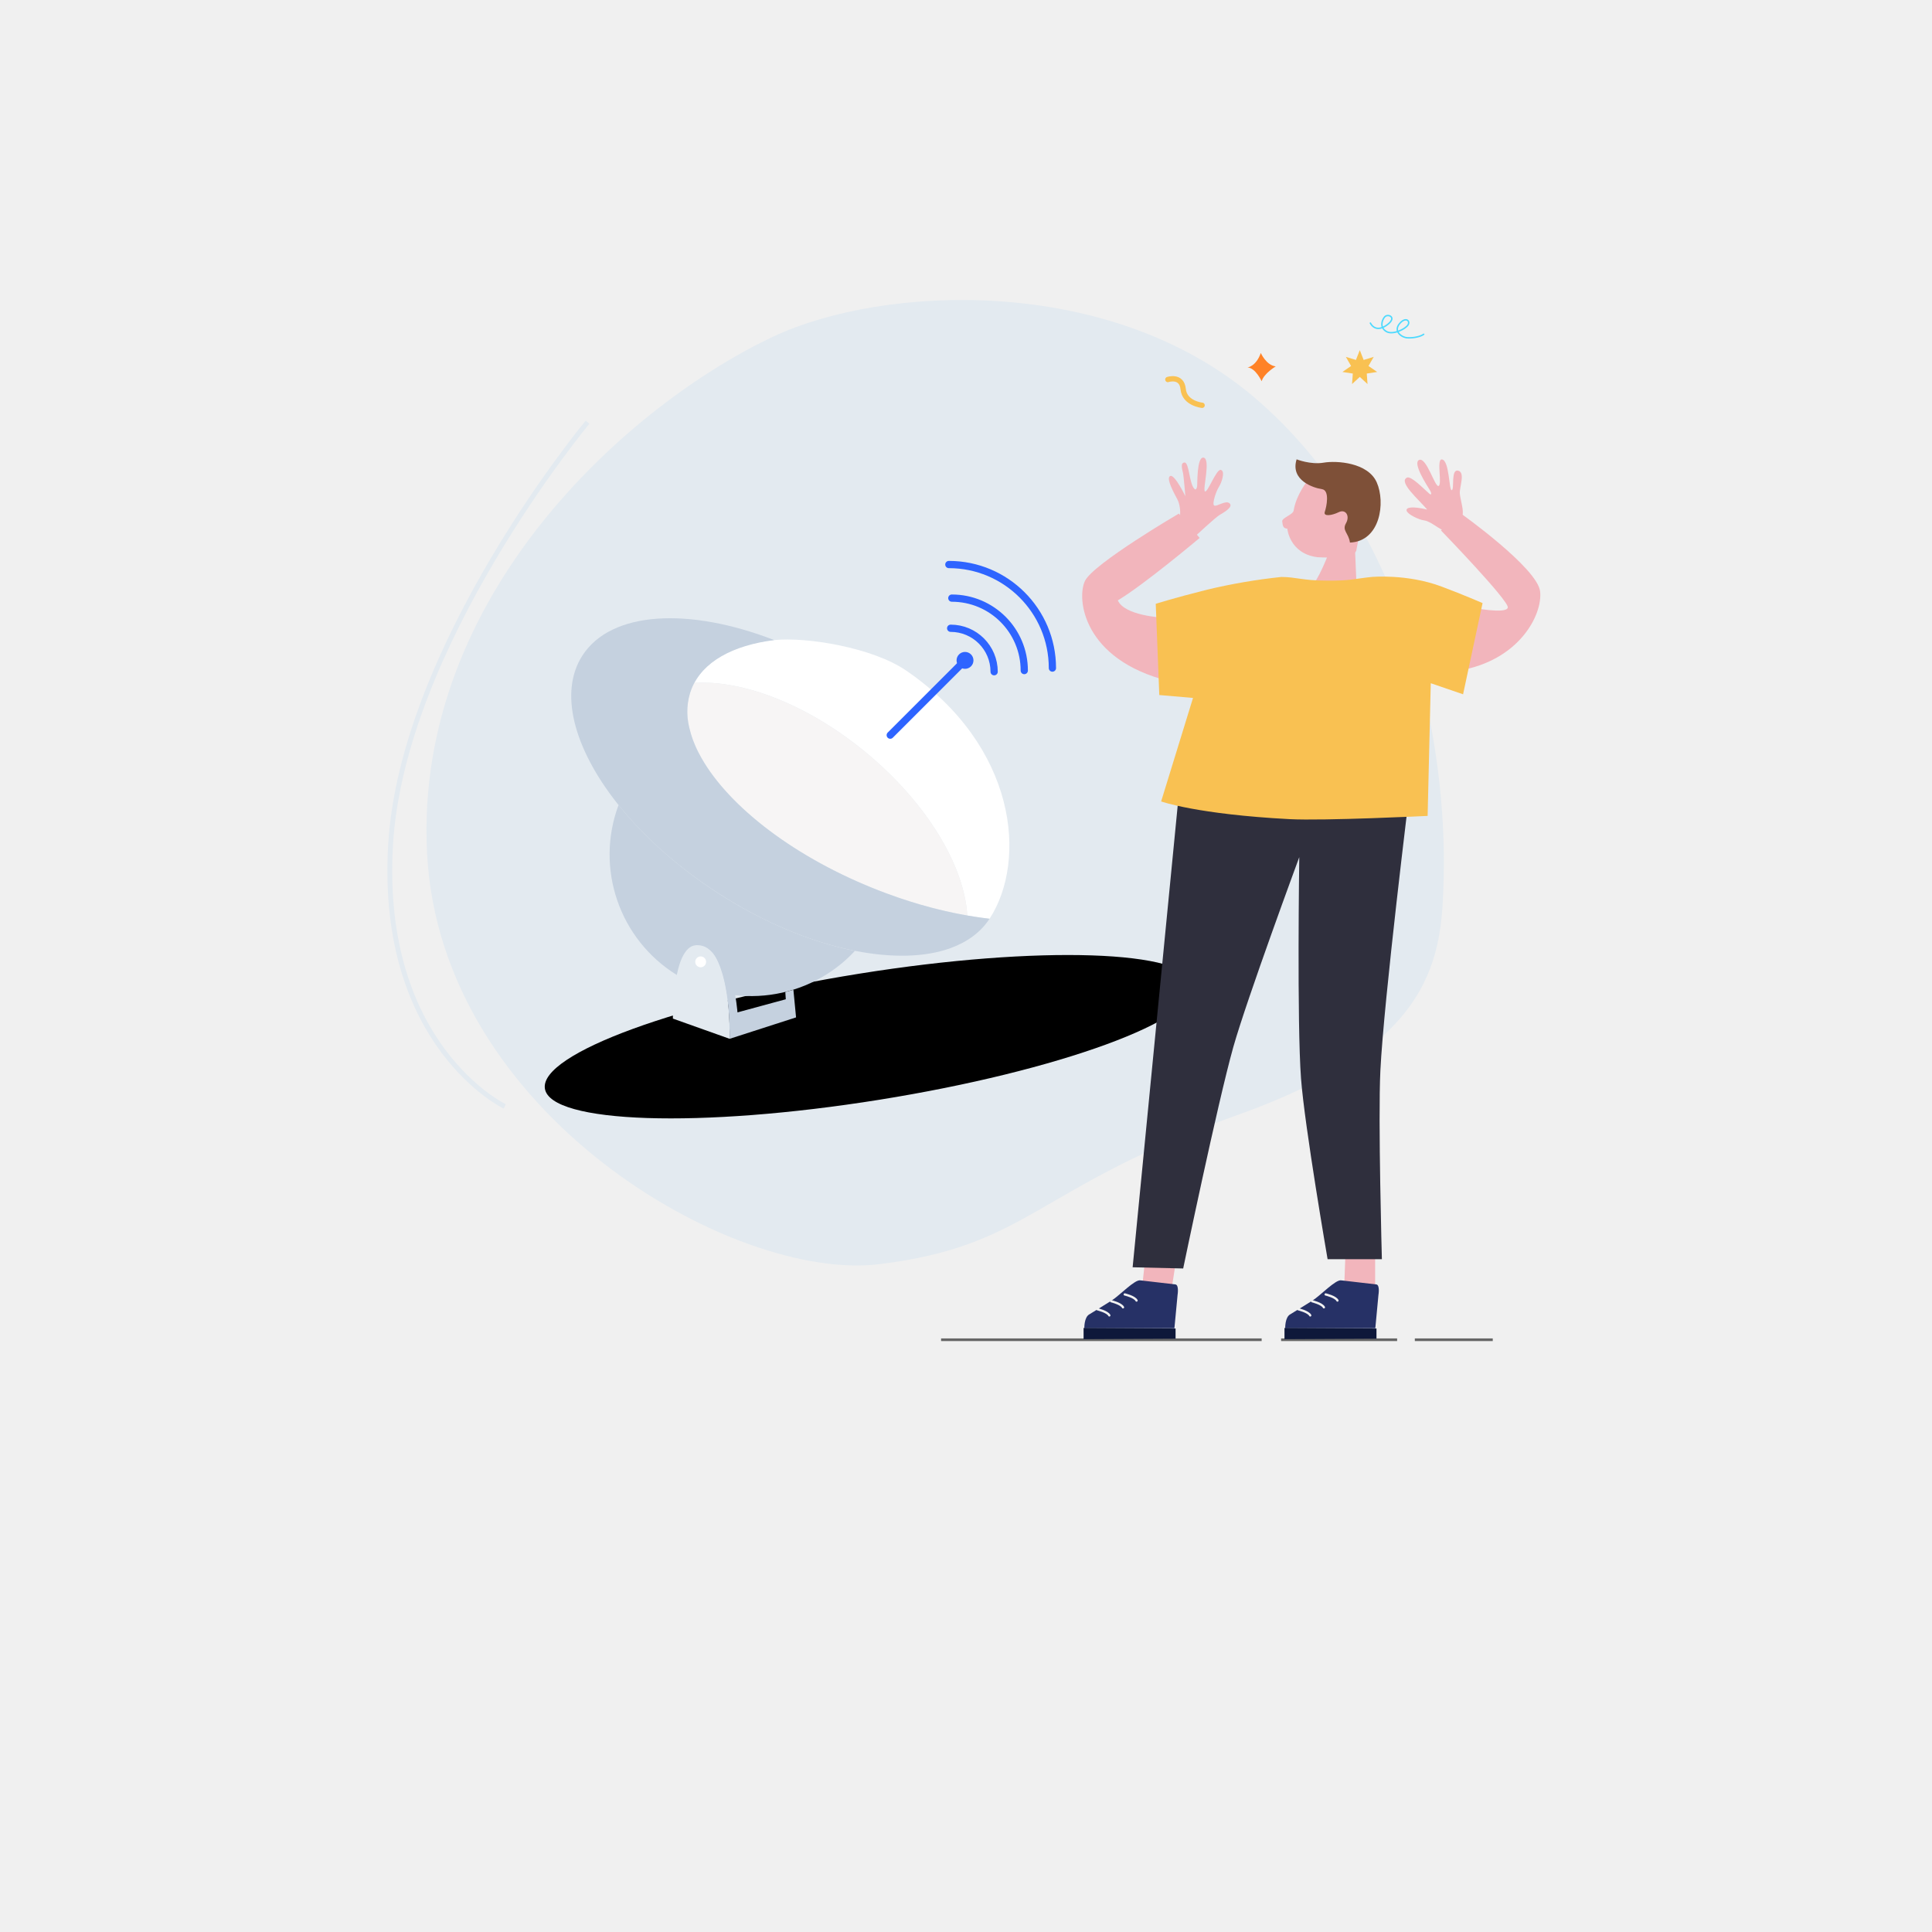
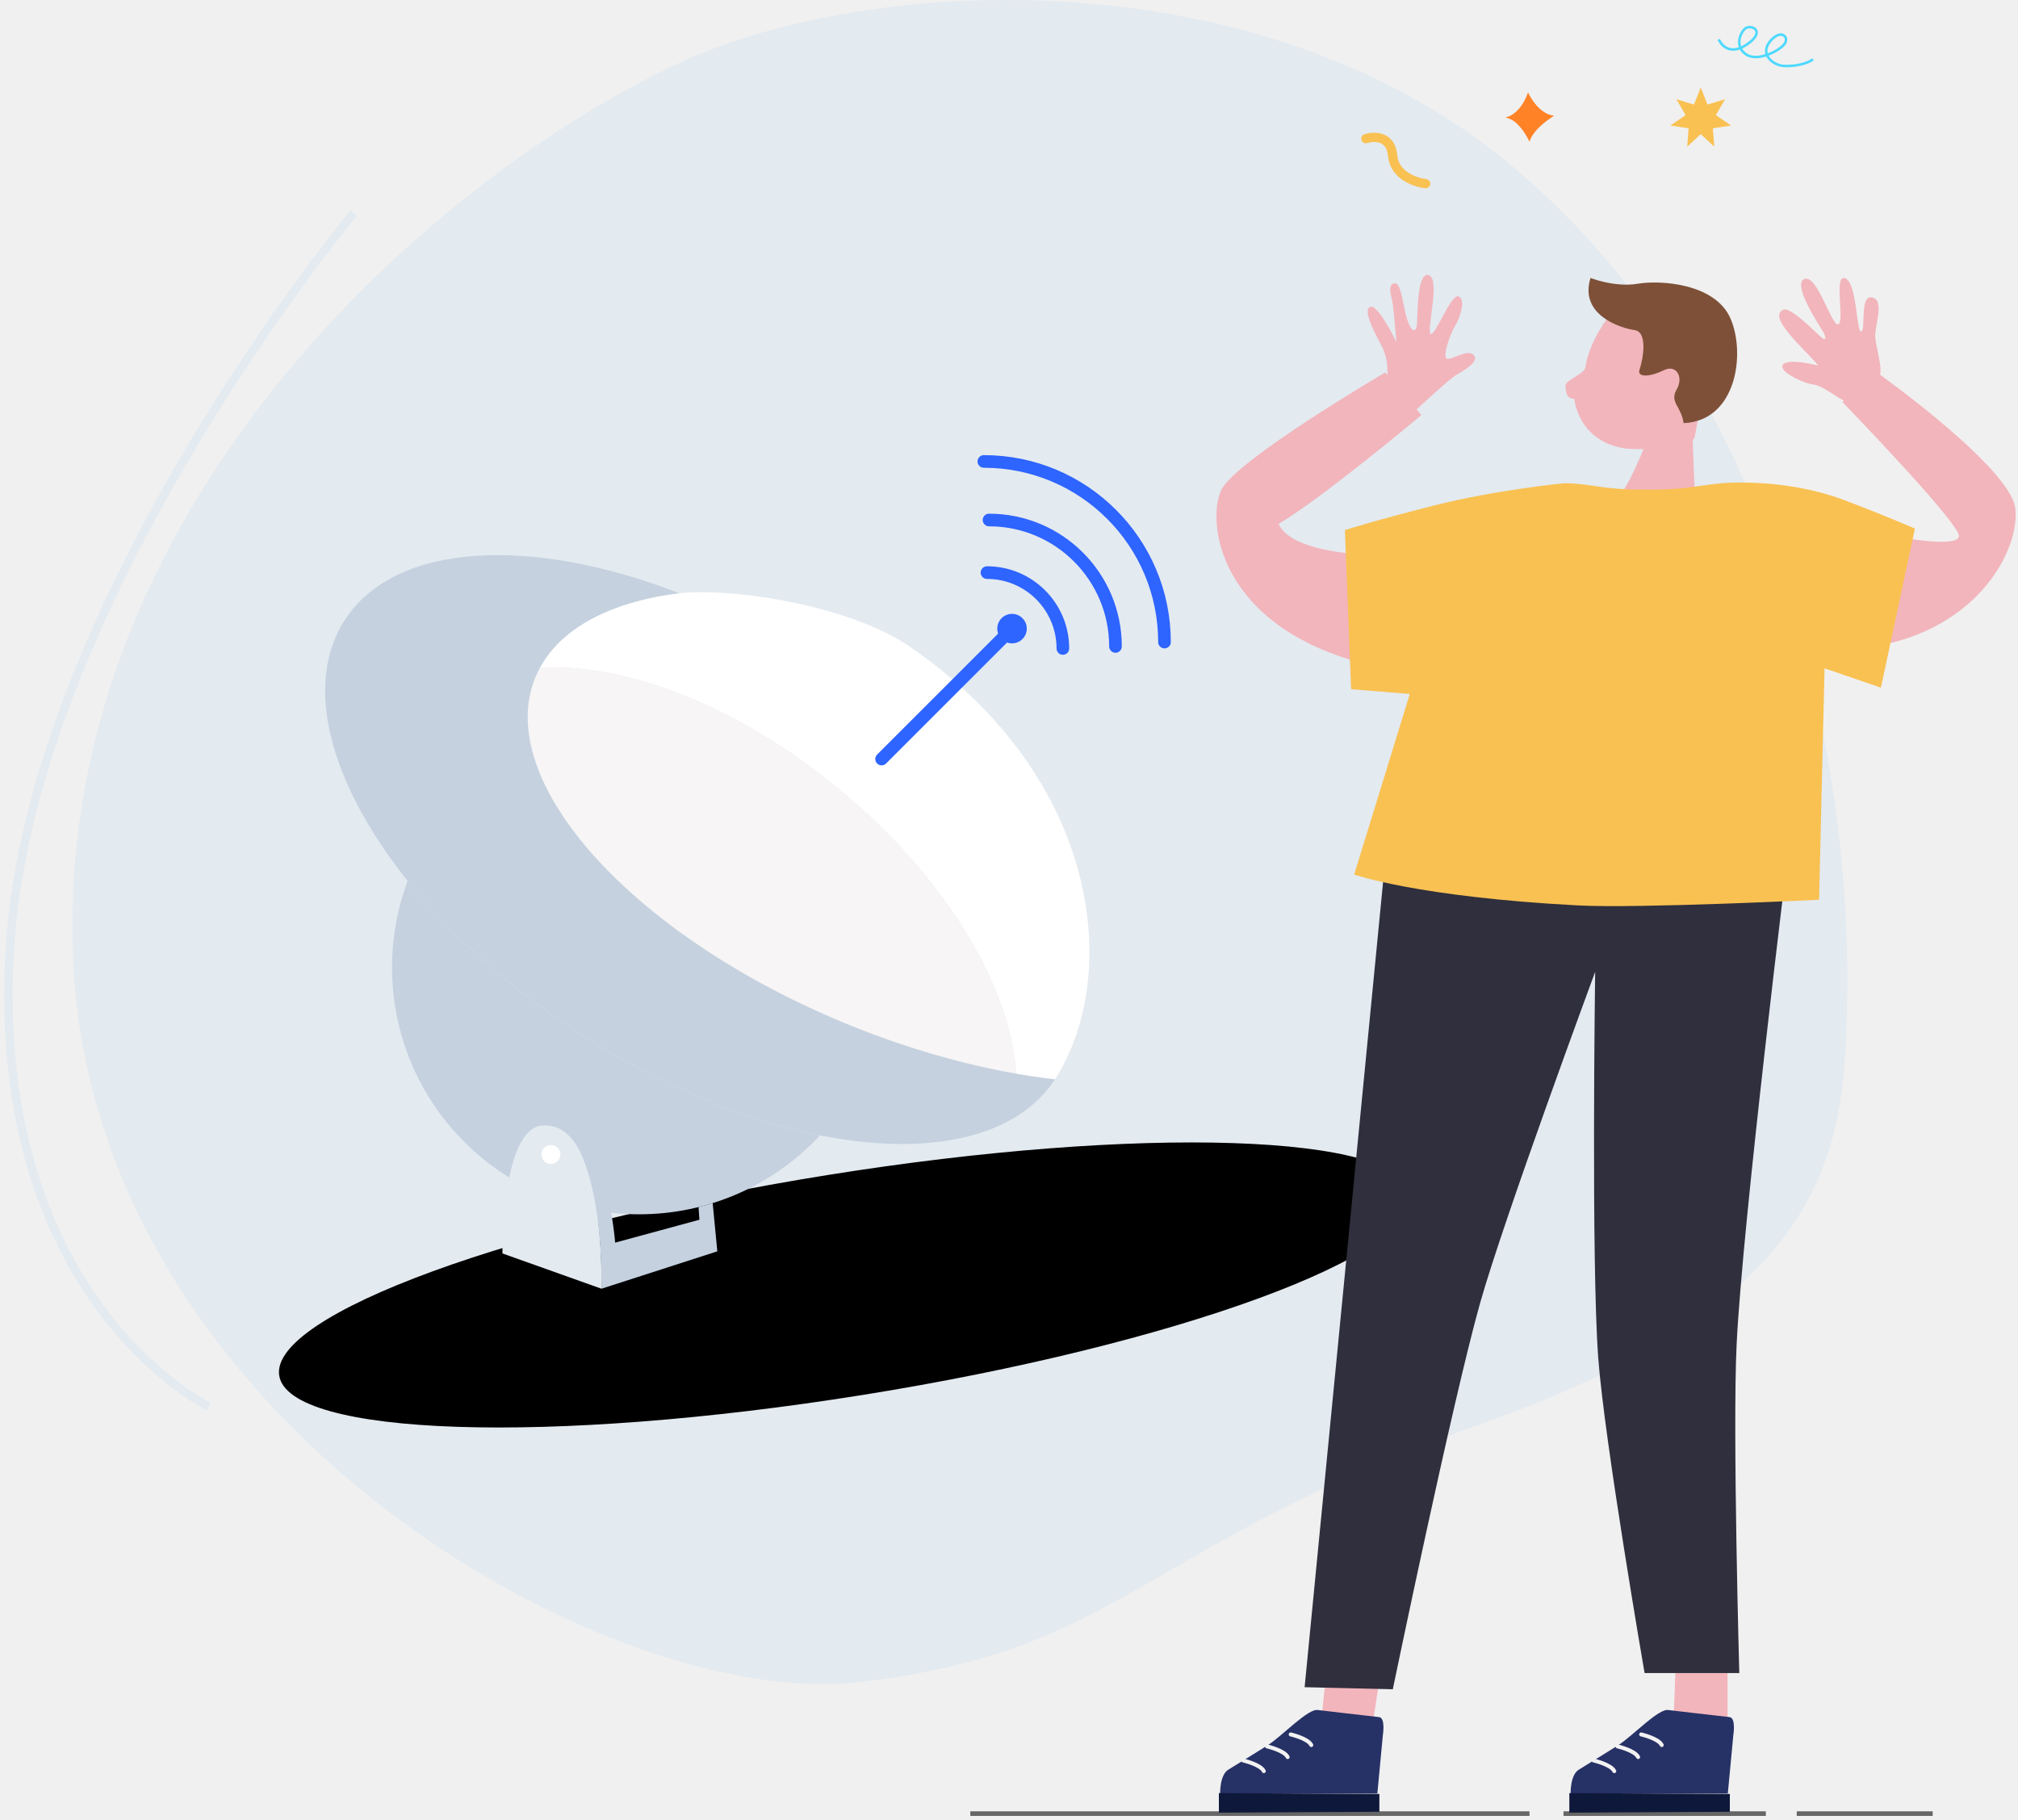
- <svg xmlns="http://www.w3.org/2000/svg" id="图层_1" data-name="图层 1" viewBox="0 0 800 800">
+ <svg xmlns="http://www.w3.org/2000/svg" xmlns:xlink="http://www.w3.org/1999/xlink" width="479px" height="432px" viewBox="0 0 479 432" version="1.1">
  <defs>
-     <style>.cls-1{fill:#e3eaf0;}.cls-13,.cls-16,.cls-2,.cls-4,.cls-7,.cls-8{fill:none;stroke-miterlimit:10;}.cls-2{stroke:#e3eaf0;stroke-width:2px;}.cls-3{fill:#f2b5bc;}.cls-4{stroke:#4dd9fe;stroke-width:0.59px;}.cls-5{fill:#f9c152;}.cls-6{fill:#ff8227;}.cls-7{stroke:#f9c152;stroke-width:2.2px;}.cls-13,.cls-16,.cls-7{stroke-linecap:round;}.cls-8{stroke:#666;stroke-width:1.1px;}.cls-9{fill:#2f2f3d;}.cls-10{fill:#7e5038;}.cls-11{fill:#263166;}.cls-12{fill:#0e183a;}.cls-13{stroke:#f2f2f2;stroke-width:0.94px;}.cls-14{fill:#fff;}.cls-15{fill:#f7f5f5;}.cls-16{stroke:#2e64ff;stroke-width:3px;}.cls-17{fill:#2e64ff;}.cls-18{fill:#c5d1df;}</style>
+     <polygon id="path-1" points="0.299 0.35 41.448 0.35 41.448 65.434 0.299 65.434" />
  </defs>
-   <path class="cls-1" d="M320.3,139.32c45.41-21.28,139-25.88,199,25.16,65,55.34,79.82,145.41,78.5,198.84C597,395.77,595,432.15,513,461.48c-84.55,30.24-86.33,54.34-149,62-60.19,7.37-181.66-62-187.16-170.16C171.31,245.47,262,166.64,320.3,139.32Z" />
-   <path class="cls-2" d="M209,458.15s-52-25-47.29-108S243.3,174.82,243.3,174.82" />
-   <path class="cls-3" d="M609.13,251.53s14.85,2.94,15.22,0-27.68-31.9-27.68-31.9l8.25-7s31.71,22.55,32.81,32.27-8.8,28.78-33.91,32.82C599.42,259.78,609.13,251.53,609.13,251.53Z" />
-   <path class="cls-3" d="M481.53,255.75s-15.89-.74-18.67-7.15c10.79-6.42,33.89-25.85,33.89-25.85l-8.62-10.09s-35.38,20.72-38.86,27.87S448.17,273,483.92,282C487.58,268.4,481.53,255.75,481.53,255.75Z" />
-   <path class="cls-3" d="M549.89,229.84s-4.43,11.24-6.46,12.1,18.26.17,18.26.17l-.63-15.29Z" />
-   <ellipse cx="360.01" cy="429.26" rx="136.07" ry="26.43" transform="translate(-63.38 62.36) rotate(-9.1)" />
-   <path class="cls-4" d="M567.34,133.57s1.81,4.5,6.69,1.19.67-5.06-.64-3.57-2.06,4.44.63,6.06,7.93-1,9-2.7-1-3.54-3.52-.5.66,5.64,3.26,5.82,5.86-.59,6.94-1.6" />
-   <polygon class="cls-5" points="563.06 144.99 564.66 149.05 568.83 147.77 566.66 151.55 570.26 154.02 565.95 154.68 566.26 159.03 563.06 156.07 559.86 159.03 560.17 154.68 555.86 154.02 559.46 151.55 557.29 147.77 561.46 149.05 563.06 144.99" />
-   <path class="cls-6" d="M516.58,152.16s3.55-.45,5.49-6c0,0,2.22,5.08,6.19,5.56,0,0-4.9,2.87-5.84,6.15C522.42,157.86,519.89,152.31,516.58,152.16Z" />
-   <path class="cls-7" d="M497.77,167.82s-7.26-.73-7.84-6.67-6.35-4-6.35-4" />
-   <line class="cls-8" x1="389.68" y1="554.76" x2="522.42" y2="554.76" />
-   <line class="cls-8" x1="530.48" y1="554.76" x2="578.52" y2="554.76" />
-   <line class="cls-8" x1="585.85" y1="554.76" x2="618.12" y2="554.76" />
-   <polygon class="cls-3" points="474.11 522.13 473.19 530.65 485.38 532.21 487.04 521.49 474.11 522.13" />
-   <polygon class="cls-3" points="557.11 519.45 556.7 530.45 569.42 532.58 569.42 518.28 557.11 519.45" />
-   <path class="cls-9" d="M488.36,326.41,469,524.75l20.93.5S504.1,457,510.68,433.58c5.65-20,27.32-78.65,27.32-78.65s-1,68.81.73,91.67c1.46,19.66,11,74.8,11,74.8h22.48s-1.61-57.69-.63-78c1.42-29.34,12.25-116.84,12.25-116.84Z" />
-   <path class="cls-5" d="M597,242.91c-14.34-5.4-29.09-4-29.09-4-7.08.72-8.68,1.65-18.85,1.51-9.63,0-12.36-1.51-18.54-1.51a241.85,241.85,0,0,0-30.68,5.26c-14.49,3.66-21.27,5.86-21.27,5.86l1.47,37.77L494,289l-13.2,42.86s14.85,5.32,53.17,7.33c14.28.75,57.18-1.34,57.18-1.34l1.3-54.94,13.38,4.58,8.07-37.76S606.29,246.4,597,242.91Z" />
-   <path class="cls-3" d="M541.48,199s-4.67,5.69-5.77,12.2c0,1.92-5,3.11-4.77,4.76s.28,2.84,2.11,2.94c0,0,.83,10.26,12.38,11.82,0,0,15.49,1.1,16.22-2.93s2.11-11,2.11-11L557.07,199Z" />
-   <path class="cls-10" d="M536.9,190.2s5.78,2.3,11.18,1.38,18.34-.09,22,8.16,1.56,24.38-11.09,24.93c-.55-4-3.39-4.95-1.65-8s-.12-6-3-4.59-6.49,1.93-5.76-.18,2.11-8.89-1.19-9.35S534.15,199,536.9,190.2Z" />
-   <path class="cls-11" d="M472.21,530.17s12.42,1.47,14.48,1.68c1.6.16.92,4.3.92,4.3L486.3,550H449s-.15-4.59,2.11-5.78c0,0,7.54-4.63,9.19-5.69C463.73,536.32,469.89,529.72,472.21,530.17Z" />
-   <polygon class="cls-12" points="448.69 549.89 448.69 554.53 486.78 554.33 486.78 550.1 448.69 549.89" />
-   <path class="cls-3" d="M488.08,217.47s1.77-6.49-.71-11-4.42-8.87-2.72-9.39c1.88-.57,6.18,8.39,6.18,8.39s-.69-8.23-.94-9.51c-.18-1-1.39-4.38.6-4.45s1.92,9.25,4.26,11.07c.33.25.77-.09.94-1.1s-.16-12.19,2.57-12c3.29.27-.41,13.33.69,14s4.74-9.45,6.6-8.9.36,5.18-.81,7-2.93,7-2,7.72,4.83-2.38,6.41-.87-2.27,3.71-4.05,4.74-10.18,8.87-10.18,8.87Z" />
-   <path class="cls-3" d="M595.41,218.39c-1.37-.86-3.89-2.71-5.78-2.92s-6.63-2.37-7.15-3.92,2.41-2,8.49-.55c-3.47-4.12-12.08-11.44-8.38-13.23,1.73-.84,7.07,4.78,9.28,6.67.89.76,1.06-.07.13-1.62s-7.32-11.21-4.33-12.38,6.4,11,7.94,10.8c1.72-.35-.86-10.93,1.34-11,3.27,0,3,13.1,4.2,12.72s-.48-8.76,2.61-8.08.52,6.88.72,9.46,1.79,7.2,1.07,9.08-8.39,6-8.39,6S595.83,218.66,595.41,218.39Z" />
-   <path class="cls-13" d="M454.46,542.15s4.13,1,4.89,2.53" />
-   <path class="cls-13" d="M460.13,538.81s4.13,1,4.88,2.53" />
-   <path class="cls-13" d="M465.73,536s4.13.95,4.89,2.53" />
-   <path class="cls-11" d="M555.39,530.17s12.43,1.47,14.49,1.68c1.6.16.91,4.3.91,4.3L569.49,550H532.18s-.16-4.59,2.11-5.78c0,0,7.54-4.63,9.19-5.69C546.91,536.32,553.08,529.72,555.39,530.17Z" />
-   <polygon class="cls-12" points="531.88 549.89 531.88 554.53 569.97 554.33 569.97 550.1 531.88 549.89" />
-   <path class="cls-13" d="M537.65,542.15s4.13,1,4.89,2.53" />
-   <path class="cls-13" d="M543.31,538.81s4.13,1,4.89,2.53" />
-   <path class="cls-13" d="M548.92,536s4.13.95,4.89,2.53" />
-   <path class="cls-14" d="M375.24,277.68c-14-9.61-41.37-14-54.65-12.64-15.92,1.59-27.81,8-33.07,17.74,20.05-1.29,46.94,8.91,71,28.78,25.4,21,40.83,47.08,42,67.55,3.12.55,6.2,1,9.22,1.36,0,0,0-.05.05-.08C425.45,356.19,421,309,375.24,277.68Z" />
-   <path class="cls-15" d="M358.53,311.56c-24.07-19.87-51-30.07-71-28.78a22.45,22.45,0,0,0-1.14,2.37c-10,24.77,23.5,61.72,74.88,82.53a195.42,195.42,0,0,0,39.28,11.43C399.36,358.64,383.93,332.53,358.53,311.56Z" />
-   <line class="cls-16" x1="368.63" y1="304.41" x2="398.13" y2="274.91" />
-   <circle class="cls-17" cx="399.59" cy="273.45" r="3.5" />
-   <path class="cls-16" d="M392.9,233.76a42.88,42.88,0,0,1,42.88,42.88" />
-   <path class="cls-16" d="M394.13,247.67a30,30,0,0,1,30,30" />
-   <path class="cls-16" d="M393.65,260.15a18,18,0,0,1,18,18" />
-   <path class="cls-18" d="M256.13,333.33A58.63,58.63,0,0,0,354,393.75c-17.79-3.54-37.63-11.63-56.82-24C280.41,358.87,266.43,346.21,256.13,333.33Z" />
-   <path class="cls-18" d="M385.57,375.81c-6-1.58-12.05-3.5-18.17-5.76q-3.06-1.12-6.14-2.37c-34.75-14.07-61.32-35.52-71.79-55.6a44.5,44.5,0,0,1-4.1-10.93,26.72,26.72,0,0,1,1-16c4.51-11.14,17.08-17.92,34.21-20.11-35.27-13.66-67.46-12.08-79.4,6.38-9.85,15.25-3.53,38.37,14.14,60.91l.8,1c10.3,12.88,24.28,25.54,41.06,36.38,19.19,12.41,39,20.5,56.82,24,15.28,3,29.05,2.72,39.59-1.11,6.94-2.53,12.5-6.56,16.16-12.17A174,174,0,0,1,385.57,375.81Z" />
-   <path class="cls-1" d="M278.63,421.78s-.35-29.65,9.5-30.38c15.25-1.12,14,38.75,14,38.75Z" />
-   <circle class="cls-14" cx="290.13" cy="398.28" r="2.25" />
-   <path class="cls-18" d="M302.13,430.15l27.5-8.87-1.1-11.44-3.35.93.2,3-20,5.44s-2-26-11.87-27.84h-1.13S302.26,396.53,302.13,430.15Z" />
+   <g id="布局" stroke="none" stroke-width="1" fill="none" fill-rule="evenodd">
+     <g id="画板" transform="translate(-596, -393)">
+       <g id="浏览器版本低" transform="translate(598, 393)">
+         <path d="M158.928,15.099 C204.338,-6.174 297.966,-10.779 357.928,40.265 C422.928,95.599 437.751,185.673 436.428,239.099 C435.623,271.554 433.628,307.935 351.594,337.265 C267.038,367.497 265.261,391.599 202.594,399.265 C142.405,406.629 20.928,337.265 15.428,229.099 C9.944,121.247 100.597,42.425 158.928,15.099" id="Fill-1" fill="#E3EAF0" />
+         <path d="M47.594,333.932 C47.594,333.932 -4.371,308.932 0.296,225.932 C4.963,142.932 81.928,50.599 81.928,50.599" id="Stroke-3" stroke="#E3EAF0" stroke-width="2" />
+         <g id="编组" transform="translate(435, 88.093)">
+           <mask id="mask-2" fill="white">
+             <use xlink:href="#path-1" />
+           </mask>
+           <g id="Clip-6" />
+           <path d="M12.766,39.221 C12.766,39.221 27.616,42.159 27.983,39.221 C28.349,36.283 0.299,7.317 0.299,7.317 L8.549,0.35 C8.549,0.35 40.266,22.9 41.366,32.617 C42.466,42.333 32.566,61.4 7.45,65.434 C3.049,47.467 12.766,39.221 12.766,39.221" id="Fill-5" fill="#F2B5BC" mask="url(#mask-2)" />
+         </g>
+         <path d="M320.166,131.527 C320.166,131.527 304.274,130.794 301.495,124.377 C312.283,117.96 335.382,98.527 335.382,98.527 L326.767,88.443 C326.767,88.443 291.382,109.16 287.899,116.31 C284.416,123.46 286.8,148.76 322.55,157.743 C326.216,144.176 320.166,131.527 320.166,131.527" id="Fill-7" fill="#F2B5BC" />
+         <path d="M388.526,105.62 C388.526,105.62 384.092,116.859 382.064,117.719 C380.036,118.579 400.317,117.891 400.317,117.891 L399.69,102.6 L388.526,105.62 Z" id="Fill-9" fill="#F2B5BC" />
+         <path d="M332.995,283.516 C335.305,297.931 277.023,319.255 202.819,331.146 C128.615,343.036 66.589,340.988 64.279,326.573 C61.97,312.158 120.251,290.832 194.455,278.943 C268.658,267.053 330.685,269.1 332.995,283.516" id="Fill-11" fill="#000000" />
+         <path d="M405.968,9.346 C405.968,9.346 407.779,13.848 412.661,10.543 C417.544,7.239 413.333,5.484 412.021,6.969 C410.709,8.455 409.961,11.41 412.648,13.034 C415.334,14.658 420.577,12 421.649,10.326 C422.72,8.652 420.628,6.786 418.133,9.835 C415.637,12.884 418.789,15.466 421.387,15.65 C423.985,15.833 427.254,15.057 428.33,14.055" id="Stroke-13" stroke="#4DD9FE" stroke-width="0.593" />
+         <polygon id="Fill-15" fill="#F9C152" points="401.692 20.771 403.294 24.829 407.465 23.55 405.292 27.333 408.891 29.797 404.579 30.457 404.896 34.807 401.692 31.846 398.488 34.807 398.805 30.457 394.493 29.797 398.092 27.333 395.92 23.55 400.09 24.829" />
+         <path d="M355.207,27.938 C355.207,27.938 358.764,27.49 360.705,21.932 C360.705,21.932 362.916,27.012 366.892,27.49 C366.892,27.49 361.99,30.359 361.05,33.645 C361.05,33.645 358.524,28.087 355.207,27.938" id="Fill-17" fill="#FF8227" />
+         <path d="M336.397,43.599 C336.397,43.599 329.145,42.869 328.56,36.926 C327.974,30.983 322.207,32.919 322.207,32.919" id="Stroke-19" stroke="#F9C152" stroke-width="2.2" stroke-linecap="round" />
+         <line x1="228.316" y1="430.543" x2="361.049" y2="430.543" id="Stroke-21" stroke="#666666" stroke-width="1.1" />
+         <line x1="369.116" y1="430.543" x2="417.149" y2="430.543" id="Stroke-23" stroke="#666666" stroke-width="1.1" />
+         <line x1="424.483" y1="430.543" x2="456.75" y2="430.543" id="Stroke-25" stroke="#666666" stroke-width="1.1" />
+         <polygon id="Fill-27" fill="#F2B5BC" points="312.741 397.909 311.825 406.435 324.016 407.993 325.666 397.267" />
+         <polygon id="Fill-29" fill="#F2B5BC" points="395.745 395.229 395.333 406.229 408.052 408.36 408.052 394.06" />
+         <path d="M326.996,202.188 L307.671,400.531 L328.6,401.027 C328.6,401.027 342.728,332.75 349.316,309.36 C354.959,289.325 376.633,230.709 376.633,230.709 C376.633,230.709 375.673,299.522 377.366,322.376 C378.823,342.041 388.366,397.176 388.366,397.176 L410.844,397.176 C410.844,397.176 409.228,339.488 410.211,319.189 C411.631,289.854 422.466,202.349 422.466,202.349 L326.996,202.188 Z" id="Fill-31" fill="#2F2F3D" />
+         <path d="M435.666,118.693 C421.322,113.294 406.567,114.722 406.567,114.722 C399.493,115.439 397.892,116.367 387.716,116.23 C378.091,116.23 375.363,114.722 369.183,114.722 C369.183,114.722 352.957,116.317 338.5,119.976 C324.017,123.643 317.233,125.843 317.233,125.843 L318.7,163.61 L332.632,164.748 L319.433,207.61 C319.433,207.61 334.283,212.926 372.599,214.943 C386.88,215.695 429.784,213.6 429.784,213.6 L431.082,158.66 L444.466,163.243 L452.533,125.476 C452.533,125.476 444.92,122.176 435.666,118.693" id="Fill-33" fill="#F9C152" />
+         <path d="M380.116,74.784 C380.116,74.784 375.441,80.469 374.342,86.975 C374.342,88.901 369.391,90.094 369.575,91.743 C369.758,93.392 369.849,94.585 371.682,94.677 C371.682,94.677 372.508,104.942 384.057,106.501 C384.057,106.501 399.55,107.6 400.283,103.567 C401.016,99.534 402.391,92.567 402.391,92.567 L395.7,74.784 L380.116,74.784 Z" id="Fill-35" fill="#F2B5BC" />
+         <path d="M375.533,65.985 C375.533,65.985 381.307,68.277 386.717,67.36 C392.125,66.443 405.05,67.268 408.717,75.518 C412.383,83.768 410.274,99.902 397.625,100.452 C397.075,96.419 394.233,95.502 395.974,92.476 C397.717,89.452 395.85,86.426 392.933,87.893 C390.016,89.36 386.441,89.818 387.175,87.71 C387.908,85.601 389.278,78.818 385.98,78.36 C382.682,77.902 372.783,74.785 375.533,65.985" id="Fill-37" fill="#7E5038" />
+         <path d="M310.838,405.954 C310.838,405.954 323.264,407.421 325.321,407.627 C326.926,407.786 326.238,411.935 326.238,411.935 L324.932,425.776 L287.624,425.776 C287.624,425.776 287.468,421.192 289.733,420.002 C289.733,420.002 297.269,415.372 298.92,414.308 C302.358,412.099 308.523,405.498 310.838,405.954" id="Fill-39" fill="#263166" />
+         <polygon id="Fill-41" fill="#0E183A" points="287.319 425.675 287.319 430.315 325.414 430.112 325.414 425.877" />
+         <path d="M326.715,93.247 C326.715,93.247 328.48,86.762 326.005,82.225 C323.53,77.686 321.581,73.346 323.277,72.828 C325.157,72.256 329.465,81.216 329.465,81.216 C329.465,81.216 328.77,72.987 328.526,71.705 C328.336,70.708 327.128,67.328 329.121,67.26 C331.115,67.191 331.044,76.508 333.384,78.328 C333.712,78.584 334.148,78.242 334.323,77.228 C334.507,76.174 334.163,65.037 336.891,65.266 C340.186,65.543 336.478,78.601 337.578,79.255 C338.678,79.91 342.321,69.804 344.178,70.353 C346.034,70.903 344.544,75.532 343.376,77.389 C342.207,79.245 340.443,84.424 341.336,85.111 C342.23,85.799 346.172,82.728 347.753,84.241 C349.334,85.754 345.485,87.953 343.696,88.984 C341.909,90.016 333.522,97.853 333.522,97.853 L326.715,93.247 Z" id="Fill-43" fill="#F2B5BC" />
+         <path d="M434.039,94.172 C432.672,93.308 430.155,91.456 428.265,91.25 C426.374,91.044 421.63,88.878 421.114,87.331 C420.599,85.784 423.52,85.303 429.604,86.781 C426.133,82.656 417.518,75.343 421.218,73.547 C422.949,72.706 428.296,78.329 430.499,80.216 C431.39,80.979 431.564,80.147 430.636,78.6 C429.708,77.053 423.314,67.394 426.305,66.225 C429.296,65.057 432.698,77.191 434.245,77.019 C435.964,76.675 433.386,66.088 435.586,65.985 C438.851,66.019 438.577,79.081 439.78,78.703 C440.983,78.325 439.299,69.938 442.393,70.625 C445.486,71.313 442.908,77.5 443.114,80.078 C443.32,82.656 444.901,87.285 444.18,89.164 C443.458,91.044 435.792,95.169 435.792,95.169 C435.792,95.169 434.466,94.442 434.039,94.172" id="Fill-45" fill="#F2B5BC" />
+         <path d="M293.096,417.931 C293.096,417.931 297.226,418.878 297.983,420.459" id="Stroke-47" stroke="#F2F2F2" stroke-width="0.941" stroke-linecap="round" />
+         <path d="M298.758,414.589 C298.758,414.589 302.889,415.536 303.645,417.118" id="Stroke-49" stroke="#F2F2F2" stroke-width="0.941" stroke-linecap="round" />
+         <path d="M304.363,411.743 C304.363,411.743 308.494,412.69 309.25,414.271" id="Stroke-51" stroke="#F2F2F2" stroke-width="0.941" stroke-linecap="round" />
+         <path d="M394.026,405.954 C394.026,405.954 406.452,407.421 408.509,407.627 C410.114,407.786 409.426,411.935 409.426,411.935 L408.12,425.776 L370.812,425.776 C370.812,425.776 370.656,421.192 372.921,420.002 C372.921,420.002 380.457,415.372 382.108,414.308 C385.546,412.099 391.711,405.498 394.026,405.954" id="Fill-53" fill="#263166" />
+         <polygon id="Fill-55" fill="#0E183A" points="370.506 425.675 370.506 430.315 408.601 430.112 408.601 425.877" />
+         <path d="M376.284,417.931 C376.284,417.931 380.414,418.878 381.171,420.459" id="Stroke-57" stroke="#F2F2F2" stroke-width="0.941" stroke-linecap="round" />
+         <path d="M381.946,414.589 C381.946,414.589 386.077,415.536 386.833,417.118" id="Stroke-59" stroke="#F2F2F2" stroke-width="0.941" stroke-linecap="round" />
+         <path d="M387.55,411.743 C387.55,411.743 391.681,412.69 392.437,414.271" id="Stroke-61" stroke="#F2F2F2" stroke-width="0.941" stroke-linecap="round" />
+         <path d="M213.868,153.458 C199.868,143.854 172.504,139.489 159.223,140.818 C143.298,142.413 131.408,148.825 126.149,158.557 C146.199,157.27 173.095,167.471 197.158,187.336 C222.561,208.308 237.989,234.416 239.172,254.892 C242.297,255.44 245.374,255.895 248.389,256.245 C248.406,256.22 248.427,256.196 248.443,256.17 C264.08,231.975 259.586,184.819 213.868,153.458" id="Fill-63" fill="#FFFFFF" />
+         <path d="M197.158,187.336 C173.095,167.471 146.199,157.27 126.149,158.557 C125.732,159.328 125.344,160.115 125.012,160.934 C114.982,185.704 148.508,222.653 199.894,243.461 C213.324,248.899 226.641,252.691 239.172,254.892 C237.989,234.416 222.561,208.308 197.158,187.336" id="Fill-65" fill="#F7F5F5" />
+         <line x1="207.261" y1="180.188" x2="236.761" y2="150.688" id="Stroke-67" stroke="#2E64FF" stroke-width="3" stroke-linecap="round" />
+         <path d="M241.718,149.231 C241.718,151.165 240.152,152.731 238.218,152.731 C236.285,152.731 234.718,151.165 234.718,149.231 C234.718,147.298 236.285,145.731 238.218,145.731 C240.152,145.731 241.718,147.298 241.718,149.231" id="Fill-69" fill="#2E64FF" />
+         <path d="M231.533,109.545 C255.212,109.545 274.408,128.741 274.408,152.42" id="Stroke-71" stroke="#2E64FF" stroke-width="3" stroke-linecap="round" />
+         <path d="M232.762,123.446 C249.337,123.446 262.775,136.884 262.775,153.459" id="Stroke-73" stroke="#2E64FF" stroke-width="3" stroke-linecap="round" />
+         <path d="M232.28,135.933 C242.225,135.933 250.287,143.996 250.287,153.941" id="Stroke-75" stroke="#2E64FF" stroke-width="3" stroke-linecap="round" />
+         <path d="M94.762,209.108 C92.371,215.5 91.057,222.416 91.057,229.641 C91.057,262.021 117.306,288.269 149.686,288.269 C166.657,288.269 181.935,281.051 192.641,269.526 C174.85,265.986 155.013,257.898 135.822,245.496 C119.037,234.648 105.061,221.993 94.762,209.108" id="Fill-77" fill="#C5D1DF" />
+         <path d="M224.198,251.588 C218.23,250.009 212.153,248.094 206.031,245.835 C203.99,245.082 201.943,244.291 199.894,243.461 C165.145,229.391 138.57,207.94 128.101,187.864 C126.166,184.153 124.788,180.49 124.003,176.929 C122.755,171.265 123.018,165.858 125.012,160.934 C129.525,149.789 142.09,143.011 159.223,140.818 C123.951,127.164 91.759,128.736 79.826,147.2 C69.971,162.448 76.29,185.566 93.961,208.109 C94.222,208.442 94.497,208.775 94.762,209.108 C105.061,221.992 119.038,234.648 135.822,245.495 C155.013,257.898 174.85,265.985 192.641,269.525 C207.92,272.567 221.69,272.254 232.235,268.416 C239.172,265.892 244.731,261.864 248.389,256.245 C240.659,255.346 232.535,253.794 224.198,251.588" id="Fill-79" fill="#C5D1DF" />
+         <path d="M117.265,297.559 C117.265,297.559 116.91,267.912 126.765,267.184 C142.015,266.059 140.765,305.934 140.765,305.934 L117.265,297.559 Z" id="Fill-81" fill="#E3EAF0" />
+         <path d="M131.015,274.059 C131.015,275.302 130.007,276.309 128.765,276.309 C127.522,276.309 126.515,275.302 126.515,274.059 C126.515,272.817 127.522,271.809 128.765,271.809 C130.007,271.809 131.015,272.817 131.015,274.059" id="Fill-83" fill="#FFFFFF" />
+         <path d="M140.765,305.934 L168.265,297.059 L167.164,285.617 L163.81,286.555 L164.015,289.559 L144.015,294.996 C144.015,294.996 142.015,269.013 132.14,267.161 L131.015,267.161 C131.015,267.161 140.89,272.309 140.765,305.934" id="Fill-85" fill="#C5D1DF" />
+       </g>
+     </g>
+   </g>
</svg>
